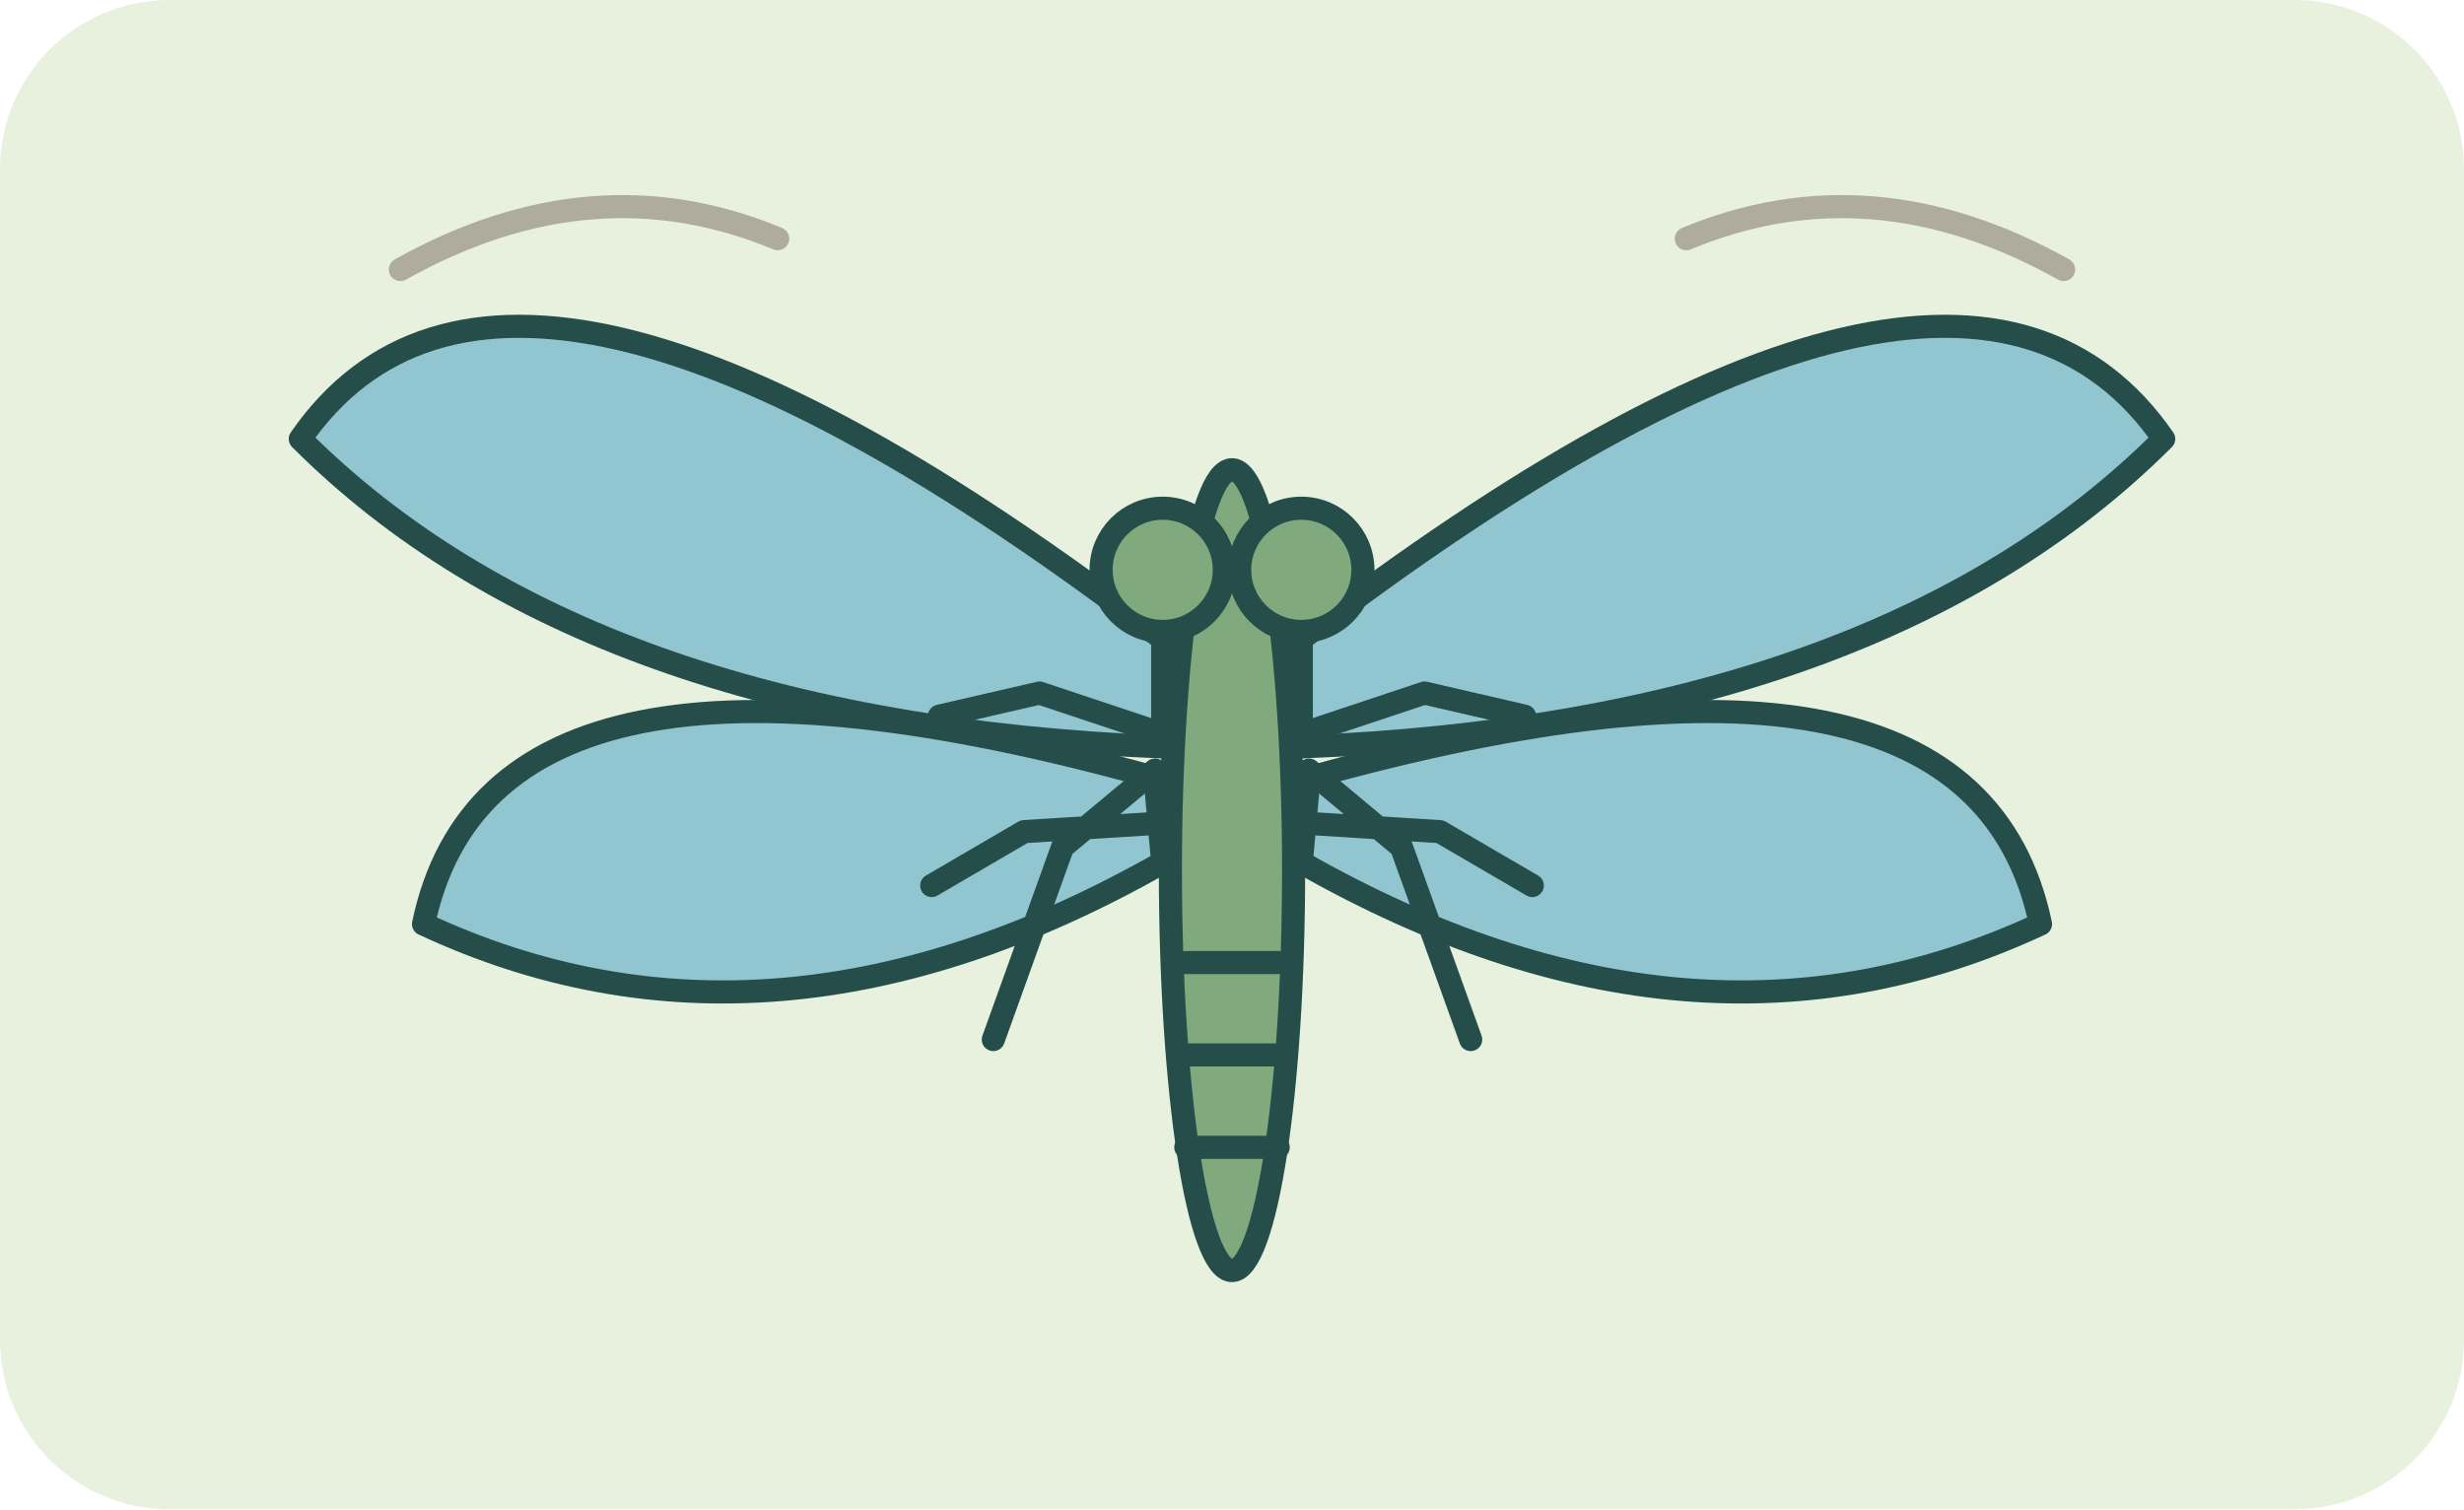
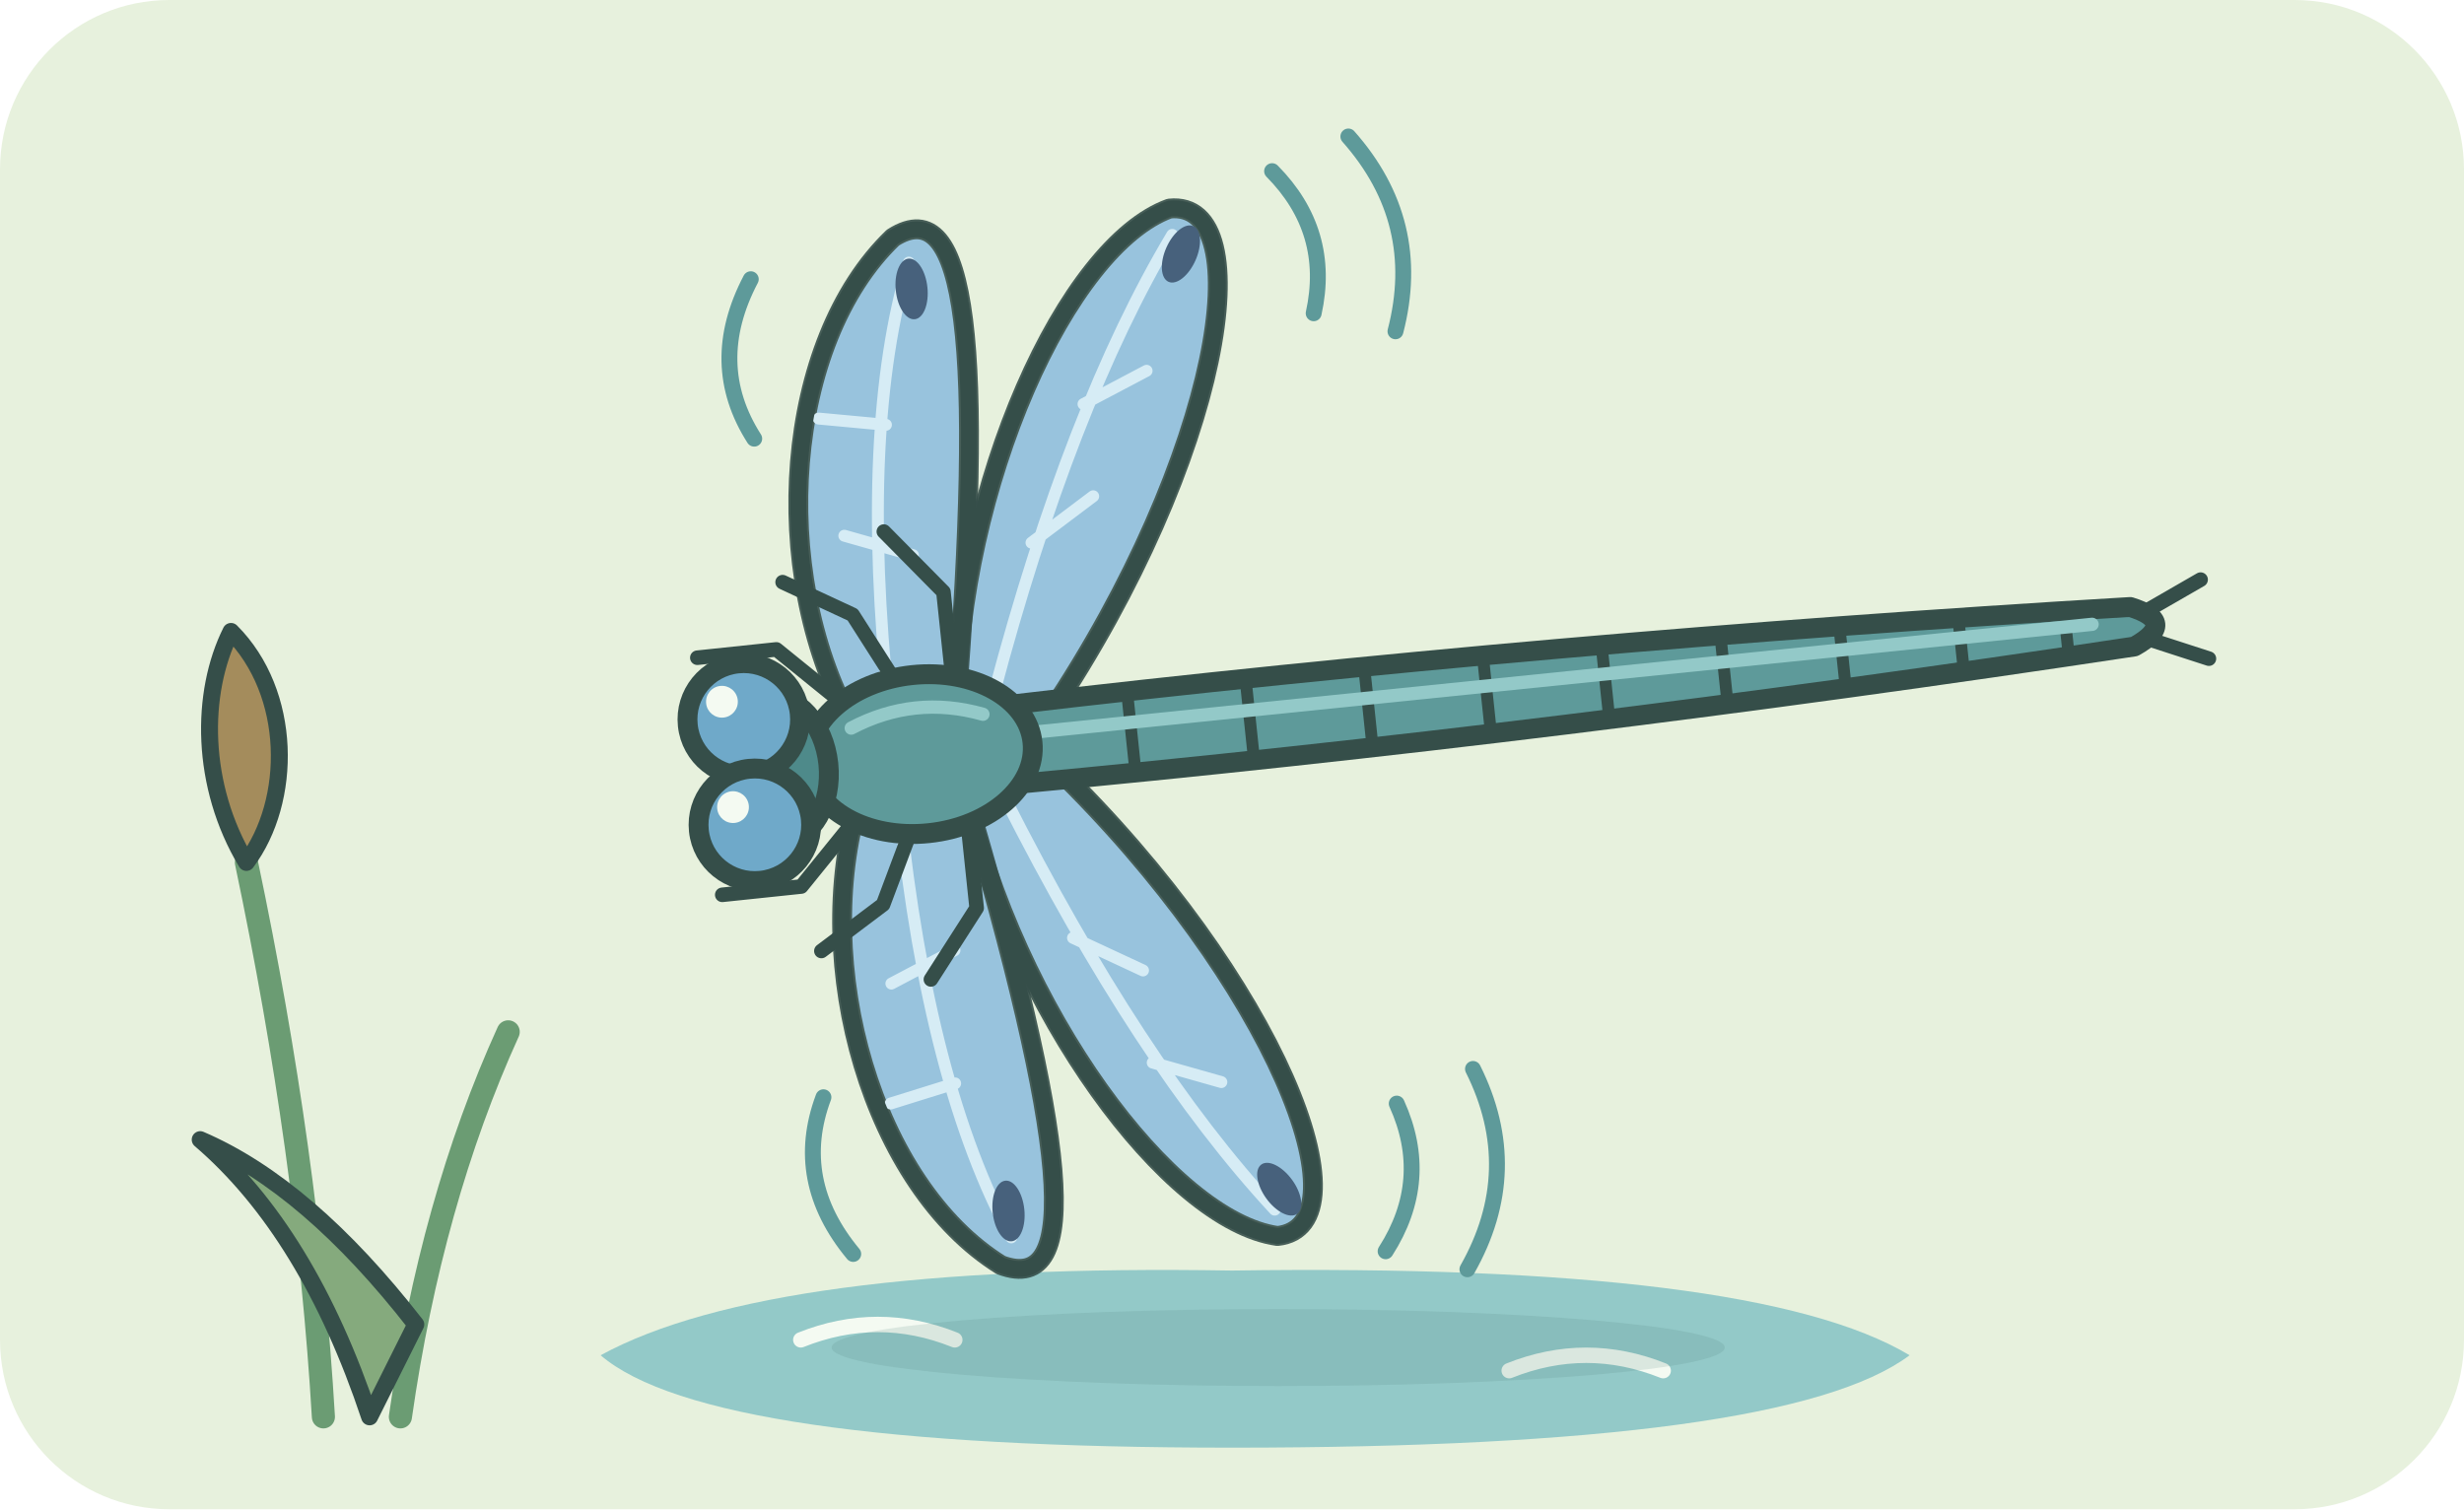
<svg xmlns="http://www.w3.org/2000/svg" viewBox="0 0 320 196" width="320" height="196" role="img" aria-labelledby="insect-flight-art-title">
  <rect width="320" height="196" rx="22" fill="#E7F1DD" />
-   <g stroke="#254E4B" stroke-width="3" stroke-linecap="round" stroke-linejoin="round">
-     <ellipse cx="160" cy="113" rx="8" ry="52" fill="#80A97D" />
-     <path d="M151 83Q66 18 39 57q37 37 112 40Z" fill="#91C5D0" />
-     <path d="M169 83Q254 18 281 57q-37 37-112 40Z" fill="#91C5D0" />
-     <path d="M150 101Q64 77 55 120q45 21 96-8Z" fill="#91C5D0" />
-     <path d="M170 101Q256 77 265 120q-45 21-96-8Z" fill="#91C5D0" />
-     <circle cx="151" cy="74" r="8" fill="#80A97D" />
-     <circle cx="169" cy="74" r="8" fill="#80A97D" />
-     <path d="M154 125h12m-12 12h12m-12 12h12M150 100l-12 10-9 25m20-28-16 1-12 7m29-20-15-5-13 3m48 7 12 10 9 25m-20-28 16 1 12 7m-29-20 15-5 13 3" fill="none" />
-     <path d="M52 35q25-14 49-4m118 0q24-10 49 4" fill="none" stroke="#AFAB9D" />
+   <path d="M78 176Q100 164 160 165Q228 164 248 176Q232 188 160 188Q92 188 78 176Z" fill="#93C9C8" />
+   <path d="M104 174q10-4 20 0M196 178q10-4 20 0" fill="none" stroke="#F4FAF2" stroke-width="2" stroke-linecap="round" />
+   <ellipse cx="166" cy="175" rx="58" ry="5" fill="#4E7E78" opacity=".16" />
+   <g stroke="#354E49" stroke-width="3" stroke-linecap="round" stroke-linejoin="round">
+     <path d="M42 184Q40 150 32 112M52 184Q56 156 66 134" fill="none" stroke="#6B9C73" />
+     <path d="M32 112C26 102 26 90 30 82C38 90 38 104 32 112Z" fill="#A48C5C" stroke-width="2.2" />
+     <path d="M48 184Q40 160 26 148Q40 154 54 172Z" fill="#85AA7D" stroke-width="2.2" />
+     <g transform="translate(176 92) rotate(-6) scale(.86)">
+       <g>
+         <path d="M-60-6C-56-40-36-74-20-78C-6-78-16-40-46-4Z" fill="#8FBEDD" opacity=".9" />
+         <path d="M-76-6C-86-30-80-64-62-78C-50-84-50-60-60-6Z" fill="#8FBEDD" opacity=".9" />
+         <path d="M-70-8Q-70-50-60-74M-54-8Q-38-50-20-74M-64-30l-10-4M-66-50l-10-2M-46-30l10-6M-36-50l10-4" fill="none" stroke="#D6ECF5" stroke-width="1.8" />
+         <path d="M-60-6C-56-40-36-74-20-78C-6-78-16-40-46-4ZM-76-6C-86-30-80-64-62-78C-50-84-50-60-60-6Z" fill="none" stroke-width="2.4" />
+         <ellipse cx="-60" cy="-70" rx="2.4" ry="4.6" fill="#47617C" stroke="none" />
+         <ellipse cx="-19" cy="-71" rx="2.4" ry="4.6" transform="rotate(30 -19 -71)" fill="#47617C" stroke="none" />
+         <path d="M-4-82Q4-72 0-60M8-86Q18-72 12-56M-84-74Q-92-62-86-50" fill="none" stroke="#5E9A9A" stroke-width="2.4" />
+         <path d="M-76-8L-86-18L-98-18M-68-10L-74-22L-84-28M-60-10L-60-24L-68-34" fill="none" stroke-width="2.2" />
+       </g>
+       <g transform="scale(1 -1)">
+         <path d="M-60-6C-56-40-36-74-20-78C-6-78-16-40-46-4Z" fill="#8FBEDD" opacity=".9" />
+         <path d="M-76-6C-86-30-80-64-62-78C-50-84-50-60-60-6Z" fill="#8FBEDD" opacity=".9" />
+         <path d="M-70-8Q-70-50-60-74M-54-8Q-38-50-20-74M-64-30l-10-4M-66-50l-10-2M-46-30l10-6M-36-50l10-4" fill="none" stroke="#D6ECF5" stroke-width="1.8" />
+         <path d="M-60-6C-56-40-36-74-20-78C-6-78-16-40-46-4ZM-76-6C-86-30-80-64-62-78C-50-84-50-60-60-6Z" fill="none" stroke-width="2.4" />
+         <ellipse cx="-60" cy="-70" rx="2.4" ry="4.6" fill="#47617C" stroke="none" />
+         <ellipse cx="-19" cy="-71" rx="2.4" ry="4.6" transform="rotate(30 -19 -71)" fill="#47617C" stroke="none" />
+         <path d="M-4-82Q4-72 0-60M8-86Q18-72 12-56M-84-74Q-92-62-86-50" fill="none" stroke="#5E9A9A" stroke-width="2.4" />
+         <path d="M-76-8L-86-18L-98-18M-68-10L-74-22L-84-28M-60-10L-60-24L-68-34" fill="none" stroke-width="2.2" />
+       </g>
+       <path d="M-52-6Q30-7 118-3Q125 0 118 3Q30 7-52 6Z" fill="#5E9A9A" />
+       <path d="M-34-5.5v11M-16-5.5v11M2-5.5v11M20-5v10M38-5v10M56-4.5v9M74-4.5v9M92-4v8M108-3.5v7" fill="none" stroke-width="1.8" />
+       <path d="M-48-1.5L112-1" fill="none" stroke="#93C9C8" stroke-width="2" />
+       <path d="M120-2l9-4M120 2l9 4" fill="none" stroke-width="2.2" />
+       <ellipse cx="-66" cy="0" rx="17" ry="12" fill="#5E9A9A" />
+       <path d="M-76-5Q-66-9-56-5" fill="none" stroke="#93C9C8" stroke-width="2" />
+       <ellipse cx="-88" cy="0" rx="8" ry="11" fill="#4E8A8A" />
+       <circle cx="-92" cy="-8" r="8.5" fill="#6FA9C9" />
+       <circle cx="-92" cy="8" r="8.5" fill="#6FA9C9" />
+       <circle cx="-95" cy="-11" r="2.4" fill="#F4FAF2" stroke="none" />
+       <circle cx="-95" cy="5" r="2.4" fill="#F4FAF2" stroke="none" />
+     </g>
  </g>
</svg>
